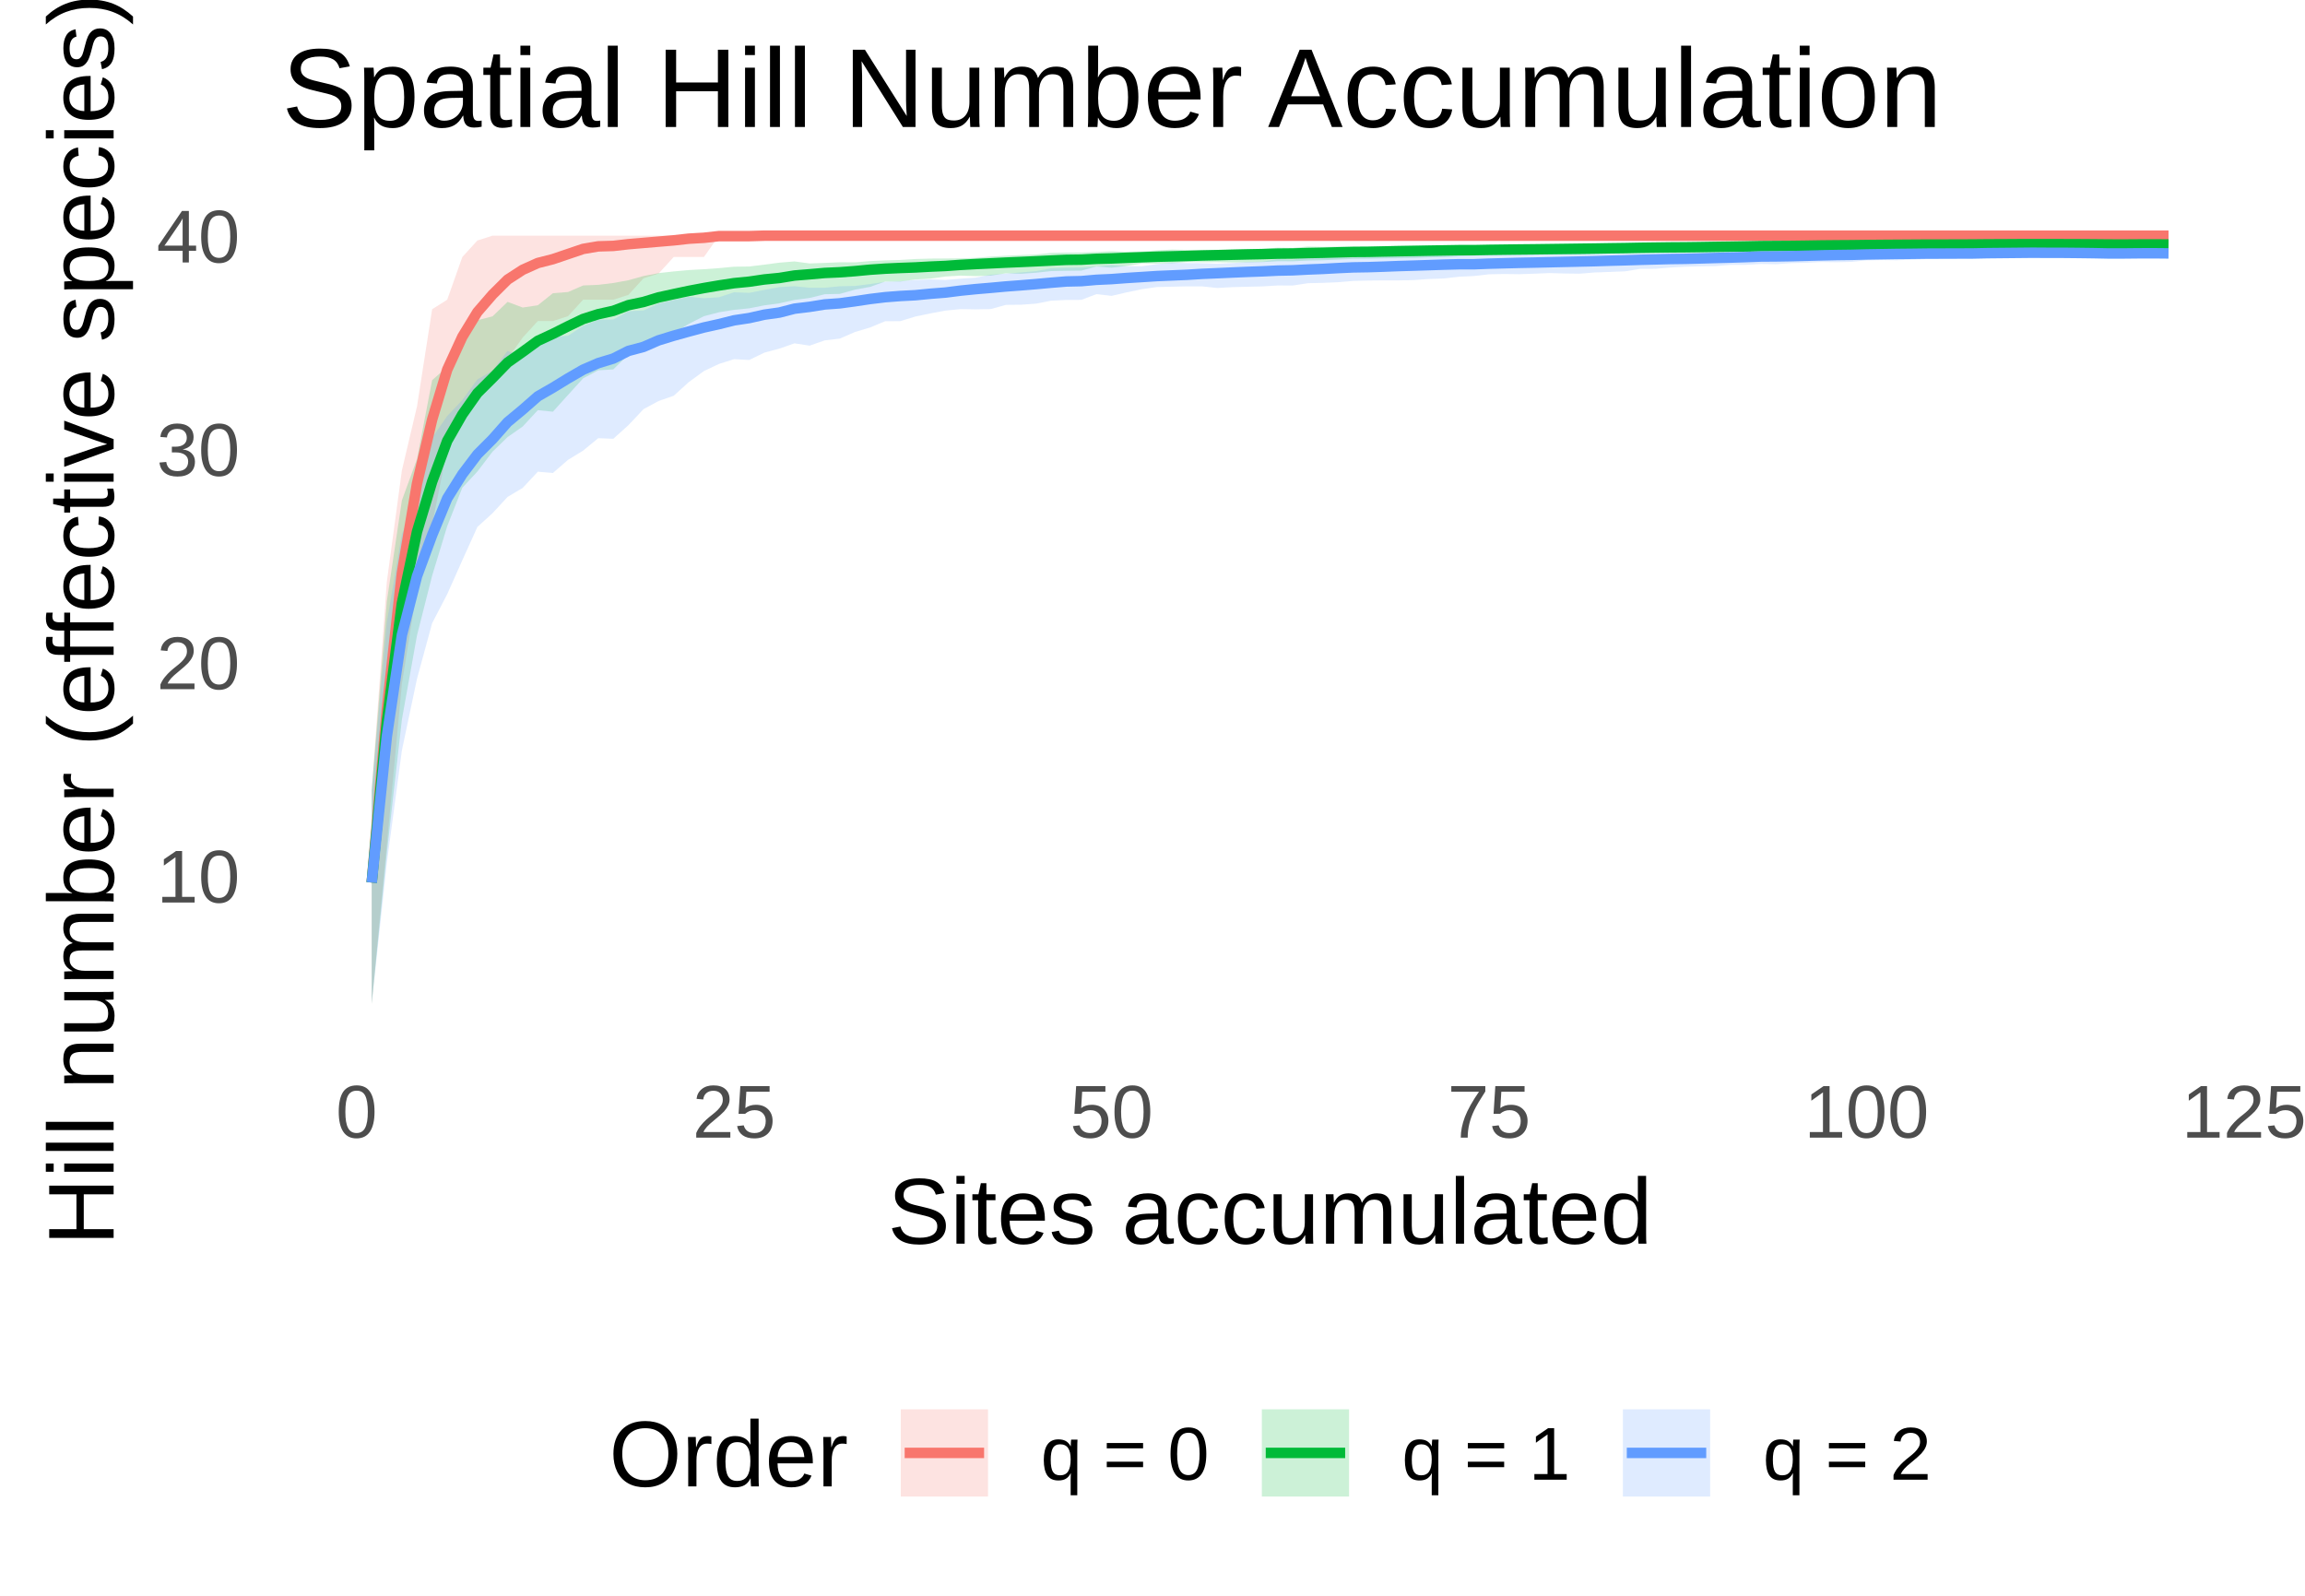
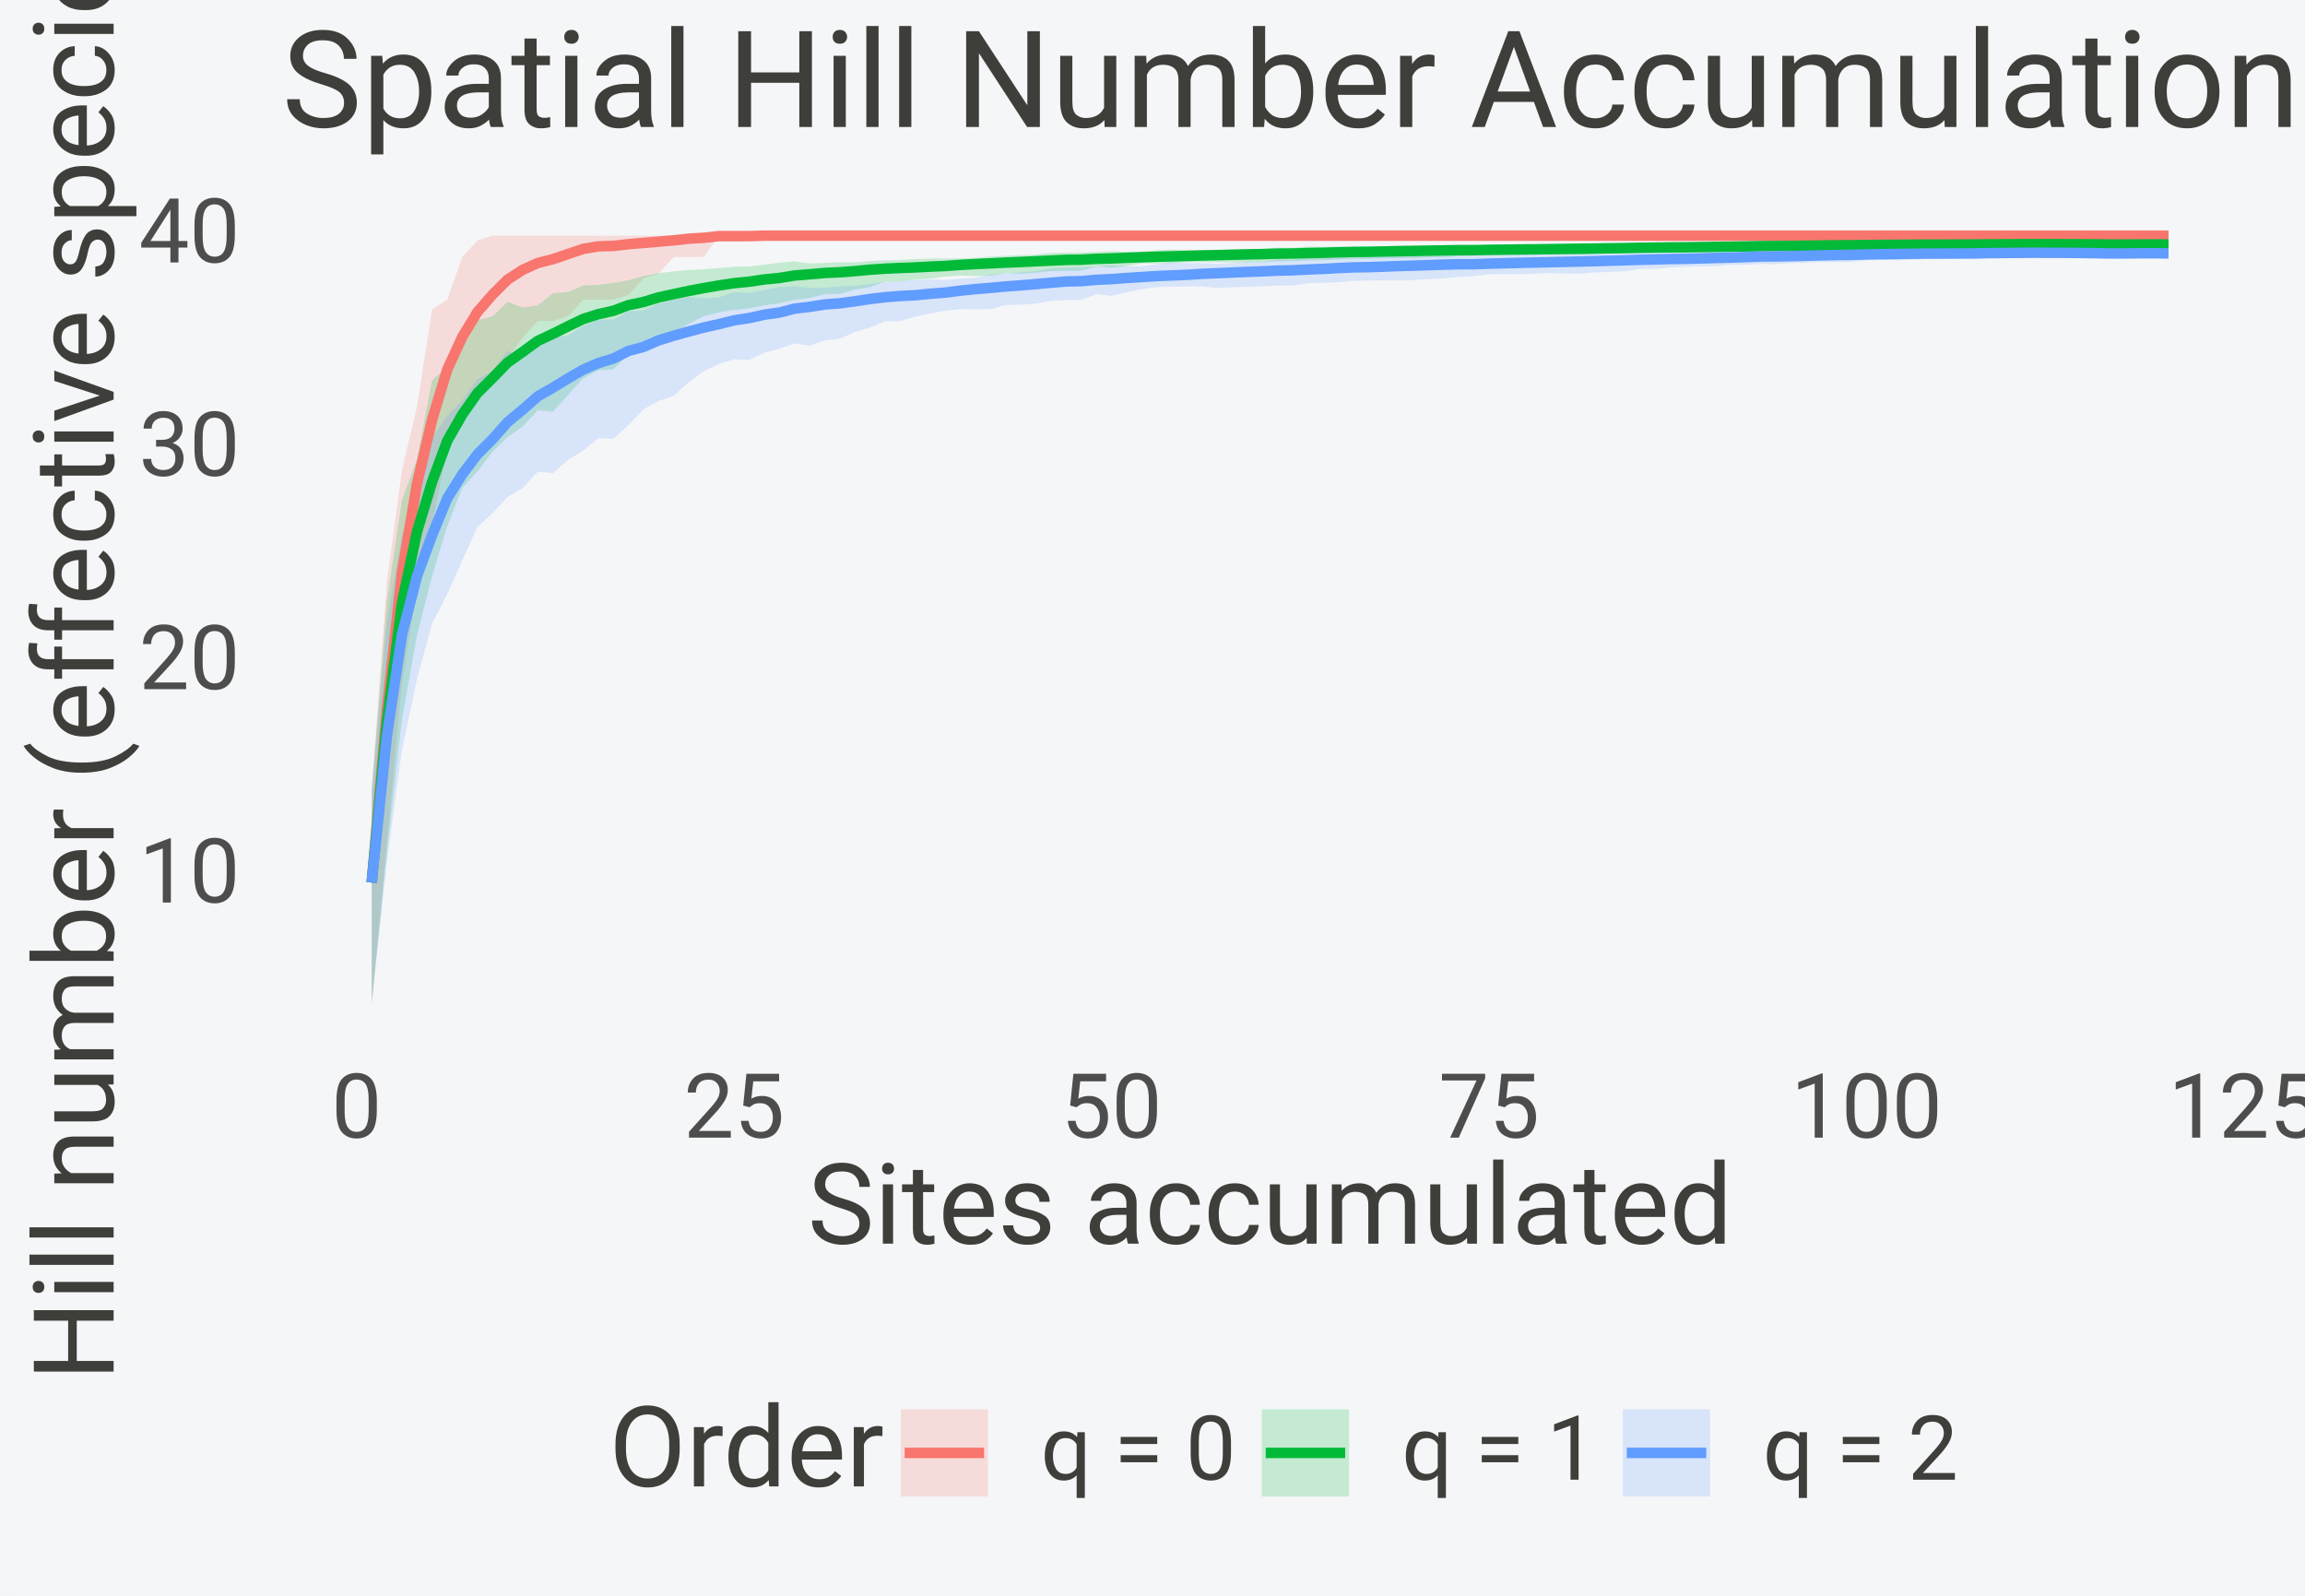
<svg xmlns="http://www.w3.org/2000/svg" width="468.00pt" height="324.00pt" viewBox="0 0 468.00 324.00">
  <g class="svglite">
    <defs>
      <style type="text/css">
-     .svglite line, .svglite polyline, .svglite polygon, .svglite path, .svglite rect, .svglite circle {
+     /* theme-aware-processed */
+     .svglite line, .svglite polyline, .svglite polygon, .svglite path, .svglite circle {
      fill: none;
-       stroke: #000000;
+       stroke: #3E3F3A;
+       stroke-linecap: round;
+       stroke-linejoin: round;
+       stroke-miterlimit: 10.00;
+     }
+     .svglite &gt; g &gt; rect {
+       fill: none;
+       stroke: #3E3F3A;
      stroke-linecap: round;
      stroke-linejoin: round;
      stroke-miterlimit: 10.00;
    }
    .svglite text {
      white-space: pre;
+       fill: #3E3F3A;
    }
    .svglite g.glyphgroup path {
      fill: inherit;
      stroke: none;
    }
  </style>
    </defs>
-     <rect width="100%" height="100%" style="stroke: none; fill: #FFFFFF;" />
+     <rect class="svg-bg" width="100%" height="100%" style="stroke: none; fill: #F5F6F8;" />
    <defs>
      <clipPath id="cpMC4wMHw0NjguMDB8MC4wMHwzMjQuMDA=">
        <rect x="0.00" y="0.00" width="468.00" height="324.00" />
      </clipPath>
    </defs>
    <g clip-path="url(#cpMC4wMHw0NjguMDB8MC4wMHwzMjQuMDA=)">
-       <rect x="0.00" y="0.00" width="468.00" height="324.00" style="stroke-width: 1.84; stroke: none; fill: #FFFFFF;" />
+       <rect rx="4" x="0.00" y="0.00" width="468.00" height="324.00" style="stroke-width: 1.84; stroke: none; fill: #F5F6F8;" />
    </g>
    <defs>
      <clipPath id="cpNTcuMjN8NDU4LjU0fDQwLjA1fDIxMS41OQ==">
        <rect x="57.23" y="40.05" width="401.30" height="171.53" />
      </clipPath>
    </defs>
    <g clip-path="url(#cpNTcuMjN8NDU4LjU0fDQwLjA1fDIxMS41OQ==)">
      <polygon points="75.47,160.47 78.54,118.13 81.60,95.50 84.67,82.50 87.74,62.79 90.80,60.85 93.87,52.18 96.93,48.83 100.00,47.85 103.06,47.85 106.13,47.85 109.20,47.85 112.26,47.85 115.33,47.85 118.39,47.85 121.46,47.85 124.52,47.85 127.59,47.85 130.66,47.85 133.72,47.85 136.79,47.85 139.85,47.85 142.92,47.85 145.98,47.85 149.05,47.85 152.12,47.85 155.18,47.85 158.25,47.85 161.31,47.85 164.38,47.85 167.45,47.85 170.51,47.85 173.58,47.85 176.64,47.85 179.71,47.85 182.77,47.85 185.84,47.85 188.91,47.85 191.97,47.85 195.04,47.85 198.10,47.85 201.17,47.85 204.23,47.85 207.30,47.85 210.37,47.85 213.43,47.85 216.50,47.85 219.56,47.85 222.63,47.85 225.69,47.85 228.76,47.85 231.83,47.85 234.89,47.85 237.96,47.85 241.02,47.85 244.09,47.85 247.15,47.85 250.22,47.85 253.29,47.85 256.35,47.85 259.42,47.85 262.48,47.85 265.55,47.85 268.61,47.85 271.68,47.85 274.75,47.85 277.81,47.85 280.88,47.85 283.94,47.85 287.01,47.85 290.07,47.85 293.14,47.85 296.21,47.85 299.27,47.85 302.34,47.85 305.40,47.85 308.47,47.85 311.53,47.85 314.60,47.85 317.67,47.85 320.73,47.85 323.80,47.85 326.86,47.85 329.93,47.85 332.99,47.85 336.06,47.85 339.13,47.85 342.19,47.85 345.26,47.85 348.32,47.85 351.39,47.85 354.45,47.85 357.52,47.85 360.59,47.85 363.65,47.85 366.72,47.85 369.78,47.85 372.85,47.85 375.91,47.85 378.98,47.85 382.05,47.85 385.11,47.85 388.18,47.85 391.24,47.85 394.31,47.85 397.37,47.85 400.44,47.85 403.51,47.85 406.57,47.85 409.64,47.85 412.70,47.85 415.77,47.85 418.83,47.85 421.90,47.85 424.97,47.85 428.03,47.85 431.10,47.85 434.16,47.85 437.23,47.85 440.29,47.85 440.29,47.85 437.23,47.85 434.16,47.85 431.10,47.85 428.03,47.85 424.97,47.85 421.90,47.85 418.83,47.85 415.77,47.85 412.70,47.85 409.64,47.85 406.57,47.85 403.51,47.85 400.44,47.85 397.37,47.85 394.31,47.85 391.24,47.85 388.18,47.85 385.11,47.85 382.05,47.85 378.98,47.85 375.91,47.85 372.85,47.85 369.78,47.85 366.72,47.85 363.65,47.85 360.59,47.85 357.52,47.85 354.45,47.85 351.39,47.85 348.32,47.85 345.26,47.85 342.19,47.85 339.13,47.85 336.06,47.85 332.99,47.85 329.93,47.85 326.86,47.85 323.80,47.85 320.73,47.85 317.67,47.85 314.60,47.85 311.53,47.85 308.47,47.85 305.40,47.85 302.34,47.85 299.27,47.85 296.21,47.85 293.14,47.85 290.07,47.85 287.01,47.85 283.94,47.85 280.88,47.85 277.81,47.85 274.75,47.85 271.68,47.85 268.61,47.85 265.55,47.85 262.48,47.85 259.42,47.85 256.35,47.85 253.29,47.85 250.22,47.85 247.15,47.85 244.09,47.85 241.02,47.85 237.96,47.85 234.89,47.85 231.83,47.85 228.76,47.85 225.69,47.85 222.63,47.85 219.56,47.85 216.50,47.85 213.43,47.85 210.37,47.85 207.30,47.85 204.23,47.85 201.17,47.85 198.10,47.85 195.04,47.85 191.97,47.85 188.91,47.85 185.84,47.85 182.77,47.85 179.71,47.85 176.64,47.85 173.58,47.85 170.51,47.85 167.45,47.85 164.38,47.85 161.31,47.85 158.25,47.85 155.18,47.85 152.12,47.85 149.05,47.85 145.98,47.85 142.92,52.18 139.85,52.18 136.79,52.18 133.72,55.54 130.66,56.51 127.59,59.87 124.52,60.85 121.46,60.85 118.39,60.85 115.33,64.20 112.26,65.18 109.20,65.18 106.13,68.53 103.06,72.87 100.00,77.20 96.93,78.17 93.87,82.50 90.80,91.17 87.74,106.54 84.67,119.54 81.60,138.82 78.54,171.52 75.47,203.79 " style="stroke-width: 0.00; stroke: none; stroke-linecap: butt; fill: #F8766D; fill-opacity: 0.20;" />
      <polyline points="75.47,160.47 78.54,118.13 81.60,95.50 84.67,82.50 87.74,62.79 90.80,60.85 93.87,52.18 96.93,48.83 100.00,47.85 103.06,47.85 106.13,47.85 109.20,47.85 112.26,47.85 115.33,47.85 118.39,47.85 121.46,47.85 124.52,47.85 127.59,47.85 130.66,47.85 133.72,47.85 136.79,47.85 139.85,47.85 142.92,47.85 145.98,47.85 149.05,47.85 152.12,47.85 155.18,47.85 158.25,47.85 161.31,47.85 164.38,47.85 167.45,47.85 170.51,47.85 173.58,47.85 176.64,47.85 179.71,47.85 182.77,47.85 185.84,47.85 188.91,47.85 191.97,47.85 195.04,47.85 198.10,47.85 201.17,47.85 204.23,47.85 207.30,47.85 210.37,47.85 213.43,47.85 216.50,47.85 219.56,47.85 222.63,47.85 225.69,47.85 228.76,47.85 231.83,47.85 234.89,47.85 237.96,47.85 241.02,47.85 244.09,47.85 247.15,47.85 250.22,47.85 253.29,47.85 256.35,47.85 259.42,47.85 262.48,47.85 265.55,47.85 268.61,47.85 271.68,47.85 274.75,47.85 277.81,47.85 280.88,47.85 283.94,47.85 287.01,47.85 290.07,47.85 293.14,47.85 296.21,47.85 299.27,47.85 302.34,47.85 305.40,47.85 308.47,47.85 311.53,47.85 314.60,47.85 317.67,47.85 320.73,47.85 323.80,47.85 326.86,47.85 329.93,47.85 332.99,47.85 336.06,47.85 339.13,47.85 342.19,47.85 345.26,47.85 348.32,47.85 351.39,47.85 354.45,47.85 357.52,47.85 360.59,47.85 363.65,47.85 366.72,47.85 369.78,47.85 372.85,47.85 375.91,47.85 378.98,47.85 382.05,47.85 385.11,47.85 388.18,47.85 391.24,47.85 394.31,47.85 397.37,47.85 400.44,47.85 403.51,47.85 406.57,47.85 409.64,47.85 412.70,47.85 415.77,47.85 418.83,47.85 421.90,47.85 424.97,47.85 428.03,47.85 431.10,47.85 434.16,47.85 437.23,47.85 440.29,47.85 " style="stroke-width: 1.84; stroke: none; stroke-linecap: butt;" />
      <polyline points="440.29,47.85 437.23,47.85 434.16,47.85 431.10,47.85 428.03,47.85 424.97,47.85 421.90,47.85 418.83,47.85 415.77,47.85 412.70,47.85 409.64,47.85 406.57,47.85 403.51,47.85 400.44,47.85 397.37,47.85 394.31,47.85 391.24,47.85 388.18,47.85 385.11,47.85 382.05,47.85 378.98,47.85 375.91,47.85 372.85,47.85 369.78,47.85 366.72,47.85 363.65,47.85 360.59,47.85 357.52,47.85 354.45,47.85 351.39,47.85 348.32,47.85 345.26,47.85 342.19,47.85 339.13,47.85 336.06,47.85 332.99,47.85 329.93,47.85 326.86,47.85 323.80,47.85 320.73,47.85 317.67,47.85 314.60,47.85 311.53,47.85 308.47,47.85 305.40,47.85 302.34,47.85 299.27,47.85 296.21,47.85 293.14,47.85 290.07,47.85 287.01,47.85 283.94,47.85 280.88,47.85 277.81,47.85 274.75,47.85 271.68,47.85 268.61,47.85 265.55,47.85 262.48,47.85 259.42,47.85 256.35,47.85 253.29,47.85 250.22,47.85 247.15,47.85 244.09,47.85 241.02,47.85 237.96,47.85 234.89,47.85 231.83,47.85 228.76,47.85 225.69,47.85 222.63,47.85 219.56,47.85 216.50,47.85 213.43,47.85 210.37,47.85 207.30,47.85 204.23,47.85 201.17,47.85 198.10,47.85 195.04,47.85 191.97,47.85 188.91,47.85 185.84,47.85 182.77,47.85 179.71,47.85 176.64,47.85 173.58,47.85 170.51,47.85 167.45,47.85 164.38,47.85 161.31,47.85 158.25,47.85 155.18,47.85 152.12,47.85 149.05,47.85 145.98,47.85 142.92,52.18 139.85,52.18 136.79,52.18 133.72,55.54 130.66,56.51 127.59,59.87 124.52,60.85 121.46,60.85 118.39,60.85 115.33,64.20 112.26,65.18 109.20,65.18 106.13,68.53 103.06,72.87 100.00,77.20 96.93,78.17 93.87,82.50 90.80,91.17 87.74,106.54 84.67,119.54 81.60,138.82 78.54,171.52 75.47,203.79 " style="stroke-width: 1.84; stroke: none; stroke-linecap: butt;" />
      <polygon points="75.47,160.47 78.54,122.11 81.60,101.58 84.67,93.20 87.74,77.19 90.80,74.48 93.87,67.71 96.93,65.02 100.00,64.23 103.06,61.29 106.13,62.44 109.20,61.98 112.26,59.53 115.33,59.29 118.39,57.96 121.46,57.83 124.52,57.46 127.59,56.90 130.66,56.04 133.72,55.45 136.79,55.11 139.85,54.83 142.92,54.66 145.98,54.44 149.05,54.15 152.12,54.11 155.18,53.73 158.25,53.33 161.31,53.08 164.38,53.49 167.45,53.38 170.51,53.25 173.58,53.27 176.64,53.01 179.71,52.87 182.77,52.78 185.84,52.59 188.91,52.50 191.97,52.48 195.04,52.45 198.10,52.35 201.17,52.09 204.23,51.92 207.30,51.78 210.37,51.67 213.43,51.34 216.50,51.28 219.56,51.27 222.63,51.15 225.69,51.00 228.76,51.11 231.83,51.06 234.89,50.84 237.96,50.67 241.02,50.73 244.09,50.77 247.15,50.78 250.22,50.68 253.29,50.58 256.35,50.54 259.42,50.29 262.48,50.34 265.55,50.05 268.61,50.12 271.68,50.07 274.75,50.12 277.81,50.04 280.88,50.00 283.94,49.88 287.01,49.83 290.07,49.86 293.14,49.90 296.21,49.87 299.27,49.90 302.34,49.76 305.40,49.78 308.47,49.68 311.53,49.66 314.60,49.66 317.67,49.65 320.73,49.67 323.80,49.62 326.86,49.67 329.93,49.67 332.99,49.62 336.06,49.66 339.13,49.62 342.19,49.51 345.26,49.55 348.32,49.47 351.39,49.45 354.45,49.36 357.52,49.30 360.59,49.32 363.65,49.37 366.72,49.33 369.78,49.31 372.85,49.28 375.91,49.25 378.98,49.25 382.05,49.23 385.11,49.16 388.18,49.14 391.24,49.13 394.31,49.10 397.37,49.10 400.44,49.05 403.51,49.09 406.57,49.07 409.64,49.12 412.70,49.15 415.77,49.20 418.83,49.23 421.90,49.33 424.97,49.42 428.03,49.50 431.10,49.47 434.16,49.50 437.23,49.59 440.29,49.64 440.29,49.64 437.23,49.68 434.16,49.74 431.10,49.80 428.03,49.80 424.97,49.81 421.90,49.82 418.83,49.89 415.77,49.89 412.70,49.88 409.64,49.96 406.57,49.99 403.51,50.09 400.44,50.17 397.37,50.15 394.31,50.19 391.24,50.19 388.18,50.26 385.11,50.31 382.05,50.29 378.98,50.32 375.91,50.47 372.85,50.49 369.78,50.48 366.72,50.54 363.65,50.58 360.59,50.69 357.52,50.69 354.45,50.79 351.39,50.78 348.32,50.92 345.26,50.97 342.19,50.99 339.13,51.07 336.06,51.18 332.99,51.22 329.93,51.41 326.86,51.49 323.80,51.56 320.73,51.71 317.67,51.68 314.60,51.64 311.53,51.69 308.47,51.76 305.40,51.70 302.34,51.76 299.27,51.90 296.21,52.05 293.14,52.20 290.07,52.26 287.01,52.40 283.94,52.43 280.88,52.47 277.81,52.54 274.75,52.57 271.68,52.70 268.61,52.84 265.55,52.90 262.48,53.05 259.42,53.04 256.35,53.21 253.29,53.27 250.22,53.29 247.15,53.23 244.09,53.24 241.02,53.20 237.96,53.45 234.89,53.51 231.83,53.49 228.76,54.00 225.69,54.35 222.63,54.11 219.56,54.94 216.50,54.98 213.43,55.04 210.37,55.37 207.30,55.59 204.23,55.49 201.17,55.97 198.10,56.06 195.04,55.96 191.97,56.14 188.91,56.57 185.84,56.75 182.77,57.17 179.71,57.17 176.64,58.25 173.58,58.81 170.51,59.67 167.45,59.74 164.38,60.50 161.31,60.90 158.25,61.58 155.18,62.00 152.12,62.60 149.05,62.91 145.98,63.40 142.92,64.20 139.85,65.76 136.79,67.63 133.72,68.55 130.66,69.98 127.59,72.01 124.52,75.00 121.46,75.19 118.39,76.82 115.33,80.19 112.26,83.59 109.20,83.28 106.13,86.59 103.06,88.74 100.00,91.71 96.93,95.74 93.87,99.02 90.80,106.84 87.74,116.88 84.67,128.99 81.60,146.08 78.54,173.20 75.47,203.79 " style="stroke-width: 0.00; stroke: none; stroke-linecap: butt; fill: #00BA38; fill-opacity: 0.20;" />
      <polyline points="75.47,160.47 78.54,122.11 81.60,101.58 84.67,93.20 87.74,77.19 90.80,74.48 93.87,67.71 96.93,65.02 100.00,64.23 103.06,61.29 106.13,62.44 109.20,61.98 112.26,59.53 115.33,59.29 118.39,57.96 121.46,57.83 124.52,57.46 127.59,56.90 130.66,56.04 133.72,55.45 136.79,55.11 139.85,54.83 142.92,54.66 145.98,54.44 149.05,54.15 152.12,54.11 155.18,53.73 158.25,53.33 161.31,53.08 164.38,53.49 167.45,53.38 170.51,53.25 173.58,53.27 176.64,53.01 179.71,52.87 182.77,52.78 185.84,52.59 188.91,52.50 191.97,52.48 195.04,52.45 198.10,52.35 201.17,52.09 204.23,51.92 207.30,51.78 210.37,51.67 213.43,51.34 216.50,51.28 219.56,51.27 222.63,51.15 225.69,51.00 228.76,51.11 231.83,51.06 234.89,50.84 237.96,50.67 241.02,50.73 244.09,50.77 247.15,50.78 250.22,50.68 253.29,50.58 256.35,50.54 259.42,50.29 262.48,50.34 265.55,50.05 268.61,50.12 271.68,50.07 274.75,50.12 277.81,50.04 280.88,50.00 283.94,49.88 287.01,49.83 290.07,49.86 293.14,49.90 296.21,49.87 299.27,49.90 302.34,49.76 305.40,49.78 308.47,49.68 311.53,49.66 314.60,49.66 317.67,49.65 320.73,49.67 323.80,49.62 326.86,49.67 329.93,49.67 332.99,49.62 336.06,49.66 339.13,49.62 342.19,49.51 345.26,49.55 348.32,49.47 351.39,49.45 354.45,49.36 357.52,49.30 360.59,49.32 363.65,49.37 366.72,49.33 369.78,49.31 372.85,49.28 375.91,49.25 378.98,49.25 382.05,49.23 385.11,49.16 388.18,49.14 391.24,49.13 394.31,49.10 397.37,49.10 400.44,49.05 403.51,49.09 406.57,49.07 409.64,49.12 412.70,49.15 415.77,49.20 418.83,49.23 421.90,49.33 424.97,49.42 428.03,49.50 431.10,49.47 434.16,49.50 437.23,49.59 440.29,49.64 " style="stroke-width: 1.84; stroke: none; stroke-linecap: butt;" />
      <polyline points="440.29,49.64 437.23,49.68 434.16,49.74 431.10,49.80 428.03,49.80 424.97,49.81 421.90,49.82 418.83,49.89 415.77,49.89 412.70,49.88 409.64,49.96 406.57,49.99 403.51,50.09 400.44,50.17 397.37,50.15 394.31,50.19 391.24,50.19 388.18,50.26 385.11,50.31 382.05,50.29 378.98,50.32 375.91,50.47 372.85,50.49 369.78,50.48 366.72,50.54 363.65,50.58 360.59,50.69 357.52,50.69 354.45,50.79 351.39,50.78 348.32,50.92 345.26,50.97 342.19,50.99 339.13,51.07 336.06,51.18 332.99,51.22 329.93,51.41 326.86,51.49 323.80,51.56 320.73,51.71 317.67,51.68 314.60,51.64 311.53,51.69 308.47,51.76 305.40,51.70 302.34,51.76 299.27,51.90 296.21,52.05 293.14,52.20 290.07,52.26 287.01,52.40 283.94,52.43 280.88,52.47 277.81,52.54 274.75,52.57 271.68,52.70 268.61,52.84 265.55,52.90 262.48,53.05 259.42,53.04 256.35,53.21 253.29,53.27 250.22,53.29 247.15,53.23 244.09,53.24 241.02,53.20 237.96,53.45 234.89,53.51 231.83,53.49 228.76,54.00 225.69,54.35 222.63,54.11 219.56,54.94 216.50,54.98 213.43,55.04 210.37,55.37 207.30,55.59 204.23,55.49 201.17,55.97 198.10,56.06 195.04,55.96 191.97,56.14 188.91,56.57 185.84,56.75 182.77,57.17 179.71,57.17 176.64,58.25 173.58,58.81 170.51,59.67 167.45,59.74 164.38,60.50 161.31,60.90 158.25,61.58 155.18,62.00 152.12,62.60 149.05,62.91 145.98,63.40 142.92,64.20 139.85,65.76 136.79,67.63 133.72,68.55 130.66,69.98 127.59,72.01 124.52,75.00 121.46,75.19 118.39,76.82 115.33,80.19 112.26,83.59 109.20,83.28 106.13,86.59 103.06,88.74 100.00,91.71 96.93,95.74 93.87,99.02 90.80,106.84 87.74,116.88 84.67,128.99 81.60,146.08 78.54,173.20 75.47,203.79 " style="stroke-width: 1.84; stroke: none; stroke-linecap: butt;" />
      <polygon points="75.47,160.47 78.54,126.33 81.60,108.45 84.67,101.41 87.74,88.86 90.80,84.47 93.87,81.22 96.93,77.03 100.00,75.26 103.06,71.24 106.13,72.58 109.20,69.54 112.26,68.39 115.33,68.17 118.39,66.14 121.46,64.91 124.52,64.87 127.59,63.18 130.66,63.03 133.72,61.61 136.79,60.90 139.85,60.24 142.92,60.55 145.98,60.35 149.05,59.34 152.12,59.46 155.18,58.86 158.25,58.29 161.31,58.11 164.38,58.42 167.45,58.42 170.51,58.12 173.58,58.06 176.64,57.68 179.71,57.21 182.77,57.10 185.84,56.84 188.91,56.73 191.97,56.84 195.04,56.58 198.10,56.37 201.17,55.77 204.23,55.55 207.30,55.31 210.37,55.04 213.43,54.47 216.50,54.36 219.56,54.31 222.63,54.10 225.69,53.81 228.76,54.03 231.83,54.06 234.89,53.62 237.96,53.34 241.02,53.41 244.09,53.44 247.15,53.55 250.22,53.41 253.29,53.18 256.35,53.12 259.42,52.62 262.48,52.74 265.55,52.17 268.61,52.33 271.68,52.22 274.75,52.28 277.81,52.15 280.88,52.07 283.94,51.83 287.01,51.79 290.07,51.77 293.14,51.88 296.21,51.75 299.27,51.82 302.34,51.52 305.40,51.53 308.47,51.38 311.53,51.33 314.60,51.35 317.67,51.33 320.73,51.39 323.80,51.36 326.86,51.48 329.93,51.49 332.99,51.31 336.06,51.43 339.13,51.33 342.19,51.19 345.26,51.26 348.32,51.03 351.39,51.03 354.45,50.89 357.52,50.75 360.59,50.80 363.65,50.86 366.72,50.82 369.78,50.78 372.85,50.70 375.91,50.69 378.98,50.67 382.05,50.62 385.11,50.49 388.18,50.44 391.24,50.42 394.31,50.37 397.37,50.36 400.44,50.26 403.51,50.35 406.57,50.30 409.64,50.39 412.70,50.44 415.77,50.54 418.83,50.60 421.90,50.82 424.97,51.00 428.03,51.16 431.10,51.09 434.16,51.15 437.23,51.32 440.29,51.45 440.29,51.45 437.23,51.53 434.16,51.66 431.10,51.79 428.03,51.77 424.97,51.83 421.90,51.84 418.83,51.98 415.77,51.96 412.70,51.93 409.64,52.09 406.57,52.17 403.51,52.41 400.44,52.56 397.37,52.52 394.31,52.60 391.24,52.60 388.18,52.72 385.11,52.84 382.05,52.80 378.98,52.86 375.91,53.17 372.85,53.24 369.78,53.20 366.72,53.35 363.65,53.42 360.59,53.65 357.52,53.59 354.45,53.77 351.39,53.77 348.32,54.03 345.26,54.07 342.19,54.15 339.13,54.32 336.06,54.58 332.99,54.59 329.93,55.09 326.86,55.21 323.80,55.32 320.73,55.57 317.67,55.53 314.60,55.44 311.53,55.57 308.47,55.67 305.40,55.63 302.34,55.69 299.27,56.04 296.21,56.19 293.14,56.54 290.07,56.65 287.01,56.87 283.94,56.93 280.88,56.93 277.81,56.96 274.75,57.04 271.68,57.30 268.61,57.43 265.55,57.50 262.48,57.97 259.42,57.96 256.35,58.15 253.29,58.22 250.22,58.30 247.15,58.47 244.09,58.15 241.02,58.14 237.96,58.21 234.89,58.28 231.83,58.72 228.76,59.36 225.69,60.07 222.63,59.72 219.56,60.88 216.50,60.90 213.43,61.05 210.37,61.65 207.30,61.87 204.23,61.90 201.17,62.75 198.10,62.81 195.04,62.76 191.97,63.06 188.91,63.63 185.84,64.27 182.77,65.21 179.71,65.22 176.64,66.50 173.58,67.41 170.51,68.75 167.45,69.11 164.38,70.18 161.31,69.71 158.25,70.78 155.18,71.60 152.12,73.09 149.05,72.92 145.98,73.89 142.92,75.34 139.85,77.58 136.79,80.35 133.72,81.42 130.66,83.07 127.59,86.33 124.52,89.09 121.46,88.97 118.39,91.49 115.33,93.37 112.26,96.03 109.20,95.77 106.13,99.06 103.06,100.89 100.00,104.20 96.93,106.99 93.87,113.75 90.80,120.64 87.74,126.53 84.67,137.80 81.60,152.35 78.54,175.25 75.47,203.79 " style="stroke-width: 0.00; stroke: none; stroke-linecap: butt; fill: #619CFF; fill-opacity: 0.20;" />
      <polyline points="75.47,160.47 78.54,126.33 81.60,108.45 84.67,101.41 87.74,88.86 90.80,84.47 93.87,81.22 96.93,77.03 100.00,75.26 103.06,71.24 106.13,72.58 109.20,69.54 112.26,68.39 115.33,68.17 118.39,66.14 121.46,64.91 124.52,64.87 127.59,63.18 130.66,63.03 133.72,61.61 136.79,60.90 139.85,60.24 142.92,60.55 145.98,60.35 149.05,59.34 152.12,59.46 155.18,58.86 158.25,58.29 161.31,58.11 164.38,58.42 167.45,58.42 170.51,58.12 173.58,58.06 176.64,57.68 179.71,57.21 182.77,57.10 185.84,56.84 188.91,56.73 191.97,56.84 195.04,56.58 198.10,56.37 201.17,55.77 204.23,55.55 207.30,55.31 210.37,55.04 213.43,54.47 216.50,54.36 219.56,54.31 222.63,54.10 225.69,53.81 228.76,54.03 231.83,54.06 234.89,53.62 237.96,53.34 241.02,53.41 244.09,53.44 247.15,53.55 250.22,53.41 253.29,53.18 256.35,53.12 259.42,52.62 262.48,52.74 265.55,52.17 268.61,52.33 271.68,52.22 274.75,52.28 277.81,52.15 280.88,52.07 283.94,51.83 287.01,51.79 290.07,51.77 293.14,51.88 296.21,51.75 299.27,51.82 302.34,51.52 305.40,51.53 308.47,51.38 311.53,51.33 314.60,51.35 317.67,51.33 320.73,51.39 323.80,51.36 326.86,51.48 329.93,51.49 332.99,51.31 336.06,51.43 339.13,51.33 342.19,51.19 345.26,51.26 348.32,51.03 351.39,51.03 354.45,50.89 357.52,50.75 360.59,50.80 363.65,50.86 366.72,50.82 369.78,50.78 372.85,50.70 375.91,50.69 378.98,50.67 382.05,50.62 385.11,50.49 388.18,50.44 391.24,50.42 394.31,50.37 397.37,50.36 400.44,50.26 403.51,50.35 406.57,50.30 409.64,50.39 412.70,50.44 415.77,50.54 418.83,50.60 421.90,50.82 424.97,51.00 428.03,51.16 431.10,51.09 434.16,51.15 437.23,51.32 440.29,51.45 " style="stroke-width: 1.84; stroke: none; stroke-linecap: butt;" />
      <polyline points="440.29,51.45 437.23,51.53 434.16,51.66 431.10,51.79 428.03,51.77 424.97,51.83 421.90,51.84 418.83,51.98 415.77,51.96 412.70,51.93 409.64,52.09 406.57,52.17 403.51,52.41 400.44,52.56 397.37,52.52 394.31,52.60 391.24,52.60 388.18,52.72 385.11,52.84 382.05,52.80 378.98,52.86 375.91,53.17 372.85,53.24 369.78,53.20 366.72,53.35 363.65,53.42 360.59,53.65 357.52,53.59 354.45,53.77 351.39,53.77 348.32,54.03 345.26,54.07 342.19,54.15 339.13,54.32 336.06,54.58 332.99,54.59 329.93,55.09 326.86,55.21 323.80,55.32 320.73,55.57 317.67,55.53 314.60,55.44 311.53,55.57 308.47,55.67 305.40,55.63 302.34,55.69 299.27,56.04 296.21,56.19 293.14,56.54 290.07,56.65 287.01,56.87 283.94,56.93 280.88,56.93 277.81,56.96 274.75,57.04 271.68,57.30 268.61,57.43 265.55,57.50 262.48,57.97 259.42,57.96 256.35,58.15 253.29,58.22 250.22,58.30 247.15,58.47 244.09,58.15 241.02,58.14 237.96,58.21 234.89,58.28 231.83,58.72 228.76,59.36 225.69,60.07 222.63,59.72 219.56,60.88 216.50,60.90 213.43,61.05 210.37,61.65 207.30,61.87 204.23,61.90 201.17,62.75 198.10,62.81 195.04,62.76 191.97,63.06 188.91,63.63 185.84,64.27 182.77,65.21 179.71,65.22 176.64,66.50 173.58,67.41 170.51,68.75 167.45,69.11 164.38,70.18 161.31,69.71 158.25,70.78 155.18,71.60 152.12,73.09 149.05,72.92 145.98,73.89 142.92,75.34 139.85,77.58 136.79,80.35 133.72,81.42 130.66,83.07 127.59,86.33 124.52,89.09 121.46,88.97 118.39,91.49 115.33,93.37 112.26,96.03 109.20,95.77 106.13,99.06 103.06,100.89 100.00,104.20 96.93,106.99 93.87,113.75 90.80,120.64 87.74,126.53 84.67,137.80 81.60,152.35 78.54,175.25 75.47,203.79 " style="stroke-width: 1.84; stroke: none; stroke-linecap: butt;" />
      <polyline points="75.47,179.19 78.54,144.01 81.60,116.38 84.67,98.18 87.74,85.19 90.80,75.05 93.87,68.38 96.93,63.36 100.00,59.81 103.06,56.77 106.13,54.78 109.20,53.40 112.26,52.62 115.33,51.58 118.39,50.54 121.46,50.02 124.52,49.93 127.59,49.58 130.66,49.32 133.72,49.06 136.79,48.80 139.85,48.46 142.92,48.28 145.98,47.94 149.05,47.94 152.12,47.94 155.18,47.85 158.25,47.85 161.31,47.85 164.38,47.85 167.45,47.85 170.51,47.85 173.58,47.85 176.64,47.85 179.71,47.85 182.77,47.85 185.84,47.85 188.91,47.85 191.97,47.85 195.04,47.85 198.10,47.85 201.17,47.85 204.23,47.85 207.30,47.85 210.37,47.85 213.43,47.85 216.50,47.85 219.56,47.85 222.63,47.85 225.69,47.85 228.76,47.85 231.83,47.85 234.89,47.85 237.96,47.85 241.02,47.85 244.09,47.85 247.15,47.85 250.22,47.85 253.29,47.85 256.35,47.85 259.42,47.85 262.48,47.85 265.55,47.85 268.61,47.85 271.68,47.85 274.75,47.85 277.81,47.85 280.88,47.85 283.94,47.85 287.01,47.85 290.07,47.85 293.14,47.85 296.21,47.85 299.27,47.85 302.34,47.85 305.40,47.85 308.47,47.85 311.53,47.85 314.60,47.85 317.67,47.85 320.73,47.85 323.80,47.85 326.86,47.85 329.93,47.85 332.99,47.85 336.06,47.85 339.13,47.85 342.19,47.85 345.26,47.85 348.32,47.85 351.39,47.85 354.45,47.85 357.52,47.85 360.59,47.85 363.65,47.85 366.72,47.85 369.78,47.85 372.85,47.85 375.91,47.85 378.98,47.85 382.05,47.85 385.11,47.85 388.18,47.85 391.24,47.85 394.31,47.85 397.37,47.85 400.44,47.85 403.51,47.85 406.57,47.85 409.64,47.85 412.70,47.85 415.77,47.85 418.83,47.85 421.90,47.85 424.97,47.85 428.03,47.85 431.10,47.85 434.16,47.85 437.23,47.85 440.29,47.85 " style="stroke-width: 2.13; stroke: #F8766D; stroke-linecap: butt;" />
      <polyline points="75.47,179.19 78.54,146.57 81.60,122.48 84.67,107.95 87.74,97.79 90.80,89.51 93.87,84.15 96.93,79.81 100.00,76.76 103.06,73.61 106.13,71.44 109.20,69.20 112.26,67.78 115.33,66.24 118.39,64.77 121.46,63.79 124.52,63.11 127.59,61.96 130.66,61.31 133.72,60.38 136.79,59.71 139.85,59.06 142.92,58.48 145.98,57.96 149.05,57.49 152.12,57.19 155.18,56.74 158.25,56.44 161.31,55.94 164.38,55.69 167.45,55.42 170.51,55.28 173.58,55.05 176.64,54.76 179.71,54.55 182.77,54.41 185.84,54.30 188.91,54.13 191.97,54.00 195.04,53.78 198.10,53.61 201.17,53.47 204.23,53.32 207.30,53.19 210.37,53.05 213.43,52.90 216.50,52.76 219.56,52.72 222.63,52.55 225.69,52.47 228.76,52.34 231.83,52.23 234.89,52.12 237.96,52.05 241.02,51.97 244.09,51.87 247.15,51.80 250.22,51.72 253.29,51.65 256.35,51.59 259.42,51.50 262.48,51.47 265.55,51.38 268.61,51.32 271.68,51.23 274.75,51.15 277.81,51.13 280.88,51.06 283.94,51.00 287.01,50.95 290.07,50.89 293.14,50.84 296.21,50.79 299.27,50.79 302.34,50.73 305.40,50.69 308.47,50.65 311.53,50.62 314.60,50.58 317.67,50.54 320.73,50.50 323.80,50.46 326.86,50.41 329.93,50.37 332.99,50.31 336.06,50.27 339.13,50.23 342.19,50.21 345.26,50.17 348.32,50.12 351.39,50.08 354.45,50.03 357.52,49.97 360.59,49.95 363.65,49.93 366.72,49.89 369.78,49.84 372.85,49.81 375.91,49.79 378.98,49.75 382.05,49.72 385.11,49.70 388.18,49.68 391.24,49.66 394.31,49.66 397.37,49.65 400.44,49.64 403.51,49.61 406.57,49.60 409.64,49.58 412.70,49.57 415.77,49.58 418.83,49.58 421.90,49.59 424.97,49.61 428.03,49.64 431.10,49.65 434.16,49.63 437.23,49.62 440.29,49.64 " style="stroke-width: 2.13; stroke: #00BA38; stroke-linecap: butt;" />
      <polyline points="75.47,179.19 78.54,149.56 81.60,128.92 84.67,116.97 87.74,108.64 90.80,101.19 93.87,96.29 96.93,92.25 100.00,89.17 103.06,85.71 106.13,83.16 109.20,80.47 112.26,78.71 115.33,76.83 118.39,75.06 121.46,73.73 124.52,72.80 127.59,71.25 130.66,70.43 133.72,69.10 136.79,68.16 139.85,67.31 142.92,66.49 145.98,65.81 149.05,65.04 152.12,64.58 155.18,63.89 158.25,63.46 161.31,62.67 164.38,62.30 167.45,61.81 170.51,61.59 173.58,61.17 176.64,60.71 179.71,60.34 182.77,60.10 185.84,59.94 188.91,59.64 191.97,59.40 195.04,59.01 198.10,58.70 201.17,58.44 204.23,58.16 207.30,57.93 210.37,57.68 213.43,57.40 216.50,57.15 219.56,57.08 222.63,56.81 225.69,56.67 228.76,56.44 231.83,56.25 234.89,56.05 237.96,55.92 241.02,55.79 244.09,55.60 247.15,55.47 250.22,55.33 253.29,55.20 256.35,55.09 259.42,54.94 262.48,54.88 265.55,54.72 268.61,54.60 271.68,54.43 274.75,54.29 277.81,54.24 280.88,54.14 283.94,54.02 287.01,53.93 290.07,53.83 293.14,53.73 296.21,53.65 299.27,53.65 302.34,53.53 305.40,53.45 308.47,53.37 311.53,53.31 314.60,53.24 317.67,53.17 320.73,53.10 323.80,53.03 326.86,52.93 329.93,52.85 332.99,52.75 336.06,52.67 339.13,52.59 342.19,52.55 345.26,52.47 348.32,52.38 351.39,52.30 354.45,52.20 357.52,52.08 360.59,52.06 363.65,52.01 366.72,51.93 369.78,51.85 372.85,51.78 375.91,51.74 378.98,51.66 382.05,51.61 385.11,51.56 388.18,51.53 391.24,51.49 394.31,51.48 397.37,51.47 400.44,51.46 403.51,51.40 406.57,51.37 409.64,51.34 412.70,51.31 415.77,51.33 418.83,51.33 421.90,51.36 424.97,51.40 428.03,51.46 431.10,51.46 434.16,51.43 437.23,51.42 440.29,51.45 " style="stroke-width: 2.13; stroke: #619CFF; stroke-linecap: butt;" />
    </g>
    <g clip-path="url(#cpMC4wMHw0NjguMDB8MC4wMHwzMjQuMDA=)">
-       <text x="48.71" y="183.24" text-anchor="end" style="font-size: 15.20px;fill: #4D4D4D; font-family: &quot;Arial&quot;;" textLength="16.91px" lengthAdjust="spacingAndGlyphs">10</text>
-       <text x="48.71" y="139.92" text-anchor="end" style="font-size: 15.20px;fill: #4D4D4D; font-family: &quot;Arial&quot;;" textLength="16.91px" lengthAdjust="spacingAndGlyphs">20</text>
-       <text x="48.71" y="96.60" text-anchor="end" style="font-size: 15.20px;fill: #4D4D4D; font-family: &quot;Arial&quot;;" textLength="16.91px" lengthAdjust="spacingAndGlyphs">30</text>
-       <text x="48.71" y="53.29" text-anchor="end" style="font-size: 15.20px;fill: #4D4D4D; font-family: &quot;Arial&quot;;" textLength="16.91px" lengthAdjust="spacingAndGlyphs">40</text>
-       <text x="72.41" y="230.98" text-anchor="middle" style="font-size: 15.20px;fill: #4D4D4D; font-family: &quot;Arial&quot;;" textLength="8.45px" lengthAdjust="spacingAndGlyphs">0</text>
-       <text x="149.05" y="230.98" text-anchor="middle" style="font-size: 15.20px;fill: #4D4D4D; font-family: &quot;Arial&quot;;" textLength="16.91px" lengthAdjust="spacingAndGlyphs">25</text>
-       <text x="225.69" y="230.98" text-anchor="middle" style="font-size: 15.20px;fill: #4D4D4D; font-family: &quot;Arial&quot;;" textLength="16.91px" lengthAdjust="spacingAndGlyphs">50</text>
-       <text x="302.34" y="230.98" text-anchor="middle" style="font-size: 15.20px;fill: #4D4D4D; font-family: &quot;Arial&quot;;" textLength="16.91px" lengthAdjust="spacingAndGlyphs">75</text>
-       <text x="378.98" y="230.98" text-anchor="middle" style="font-size: 15.20px;fill: #4D4D4D; font-family: &quot;Arial&quot;;" textLength="25.36px" lengthAdjust="spacingAndGlyphs">100</text>
-       <text x="455.62" y="230.98" text-anchor="middle" style="font-size: 15.20px;fill: #4D4D4D; font-family: &quot;Arial&quot;;" textLength="25.36px" lengthAdjust="spacingAndGlyphs">125</text>
-       <text x="257.88" y="252.51" text-anchor="middle" style="font-size: 19.00px; font-family: &quot;Arial&quot;;" textLength="155.22px" lengthAdjust="spacingAndGlyphs">Sites accumulated</text>
-       <text transform="translate(23.07,125.82) rotate(-90)" text-anchor="middle" style="font-size: 19.00px; font-family: &quot;Arial&quot;;" textLength="254.09px" lengthAdjust="spacingAndGlyphs">Hill number (effective species)</text>
-       <text x="123.64" y="301.79" style="font-size: 19.00px; font-family: &quot;Arial&quot;;" textLength="48.56px" lengthAdjust="spacingAndGlyphs">Order</text>
+       <text x="48.71" y="183.24" text-anchor="end" style="font-size: 1.52em;fill: #4D4D4D; font-family: &quot;Roboto&quot;, -apple-system, BlinkMacSystemFont, &quot;Segoe UI&quot;, system-ui, sans-serif;">10</text>
+       <text x="48.71" y="139.92" text-anchor="end" style="font-size: 1.52em;fill: #4D4D4D; font-family: &quot;Roboto&quot;, -apple-system, BlinkMacSystemFont, &quot;Segoe UI&quot;, system-ui, sans-serif;">20</text>
+       <text x="48.71" y="96.60" text-anchor="end" style="font-size: 1.52em;fill: #4D4D4D; font-family: &quot;Roboto&quot;, -apple-system, BlinkMacSystemFont, &quot;Segoe UI&quot;, system-ui, sans-serif;">30</text>
+       <text x="48.71" y="53.29" text-anchor="end" style="font-size: 1.52em;fill: #4D4D4D; font-family: &quot;Roboto&quot;, -apple-system, BlinkMacSystemFont, &quot;Segoe UI&quot;, system-ui, sans-serif;">40</text>
+       <text x="72.41" y="230.98" text-anchor="middle" style="font-size: 1.52em;fill: #4D4D4D; font-family: &quot;Roboto&quot;, -apple-system, BlinkMacSystemFont, &quot;Segoe UI&quot;, system-ui, sans-serif;">0</text>
+       <text x="149.05" y="230.98" text-anchor="middle" style="font-size: 1.52em;fill: #4D4D4D; font-family: &quot;Roboto&quot;, -apple-system, BlinkMacSystemFont, &quot;Segoe UI&quot;, system-ui, sans-serif;">25</text>
+       <text x="225.69" y="230.98" text-anchor="middle" style="font-size: 1.52em;fill: #4D4D4D; font-family: &quot;Roboto&quot;, -apple-system, BlinkMacSystemFont, &quot;Segoe UI&quot;, system-ui, sans-serif;">50</text>
+       <text x="302.34" y="230.98" text-anchor="middle" style="font-size: 1.52em;fill: #4D4D4D; font-family: &quot;Roboto&quot;, -apple-system, BlinkMacSystemFont, &quot;Segoe UI&quot;, system-ui, sans-serif;">75</text>
+       <text x="378.98" y="230.98" text-anchor="middle" style="font-size: 1.52em;fill: #4D4D4D; font-family: &quot;Roboto&quot;, -apple-system, BlinkMacSystemFont, &quot;Segoe UI&quot;, system-ui, sans-serif;">100</text>
+       <text x="455.62" y="230.98" text-anchor="middle" style="font-size: 1.52em;fill: #4D4D4D; font-family: &quot;Roboto&quot;, -apple-system, BlinkMacSystemFont, &quot;Segoe UI&quot;, system-ui, sans-serif;">125</text>
+       <text x="257.88" y="252.51" text-anchor="middle" style="font-size: 1.9em; font-family: &quot;Roboto&quot;, -apple-system, BlinkMacSystemFont, &quot;Segoe UI&quot;, system-ui, sans-serif;">Sites accumulated</text>
+       <text transform="translate(23.07,125.82) rotate(-90)" text-anchor="middle" style="font-size: 1.9em; font-family: &quot;Roboto&quot;, -apple-system, BlinkMacSystemFont, &quot;Segoe UI&quot;, system-ui, sans-serif;">Hill number (effective species)</text>
+       <text x="123.64" y="301.79" style="font-size: 1.9em; font-family: &quot;Roboto&quot;, -apple-system, BlinkMacSystemFont, &quot;Segoe UI&quot;, system-ui, sans-serif;">Order</text>
      <rect x="182.89" y="286.14" width="17.71" height="17.71" style="stroke-width: 1.84; stroke: none; stroke-linecap: butt; fill: #F8766D; fill-opacity: 0.20;" />
      <line x1="183.68" y1="294.99" x2="199.81" y2="294.99" style="stroke-width: 2.13; stroke: #F8766D; stroke-linecap: butt;" />
      <rect x="256.20" y="286.14" width="17.71" height="17.71" style="stroke-width: 1.84; stroke: none; stroke-linecap: butt; fill: #00BA38; fill-opacity: 0.20;" />
      <line x1="256.99" y1="294.99" x2="273.12" y2="294.99" style="stroke-width: 2.13; stroke: #00BA38; stroke-linecap: butt;" />
      <rect x="329.51" y="286.14" width="17.71" height="17.71" style="stroke-width: 1.84; stroke: none; stroke-linecap: butt; fill: #619CFF; fill-opacity: 0.20;" />
      <line x1="330.30" y1="294.99" x2="346.43" y2="294.99" style="stroke-width: 2.13; stroke: #619CFF; stroke-linecap: butt;" />
-       <text x="211.29" y="300.43" style="font-size: 15.20px; font-family: &quot;Arial&quot;;" textLength="34.22px" lengthAdjust="spacingAndGlyphs">q = 0</text>
-       <text x="284.60" y="300.43" style="font-size: 15.20px; font-family: &quot;Arial&quot;;" textLength="34.22px" lengthAdjust="spacingAndGlyphs">q = 1</text>
-       <text x="357.91" y="300.43" style="font-size: 15.20px; font-family: &quot;Arial&quot;;" textLength="34.22px" lengthAdjust="spacingAndGlyphs">q = 2</text>
-       <text x="57.23" y="25.79" style="font-size: 22.80px; font-family: &quot;Arial&quot;;" textLength="336.92px" lengthAdjust="spacingAndGlyphs">Spatial Hill Number Accumulation</text>
+       <text x="211.29" y="300.43" style="font-size: 1.52em; font-family: &quot;Roboto&quot;, -apple-system, BlinkMacSystemFont, &quot;Segoe UI&quot;, system-ui, sans-serif;">q = 0</text>
+       <text x="284.60" y="300.43" style="font-size: 1.52em; font-family: &quot;Roboto&quot;, -apple-system, BlinkMacSystemFont, &quot;Segoe UI&quot;, system-ui, sans-serif;">q = 1</text>
+       <text x="357.91" y="300.43" style="font-size: 1.52em; font-family: &quot;Roboto&quot;, -apple-system, BlinkMacSystemFont, &quot;Segoe UI&quot;, system-ui, sans-serif;">q = 2</text>
+       <text x="57.23" y="25.79" style="font-size: 2.28em; font-family: &quot;Roboto&quot;, -apple-system, BlinkMacSystemFont, &quot;Segoe UI&quot;, system-ui, sans-serif;">Spatial Hill Number Accumulation</text>
    </g>
  </g>
</svg>
